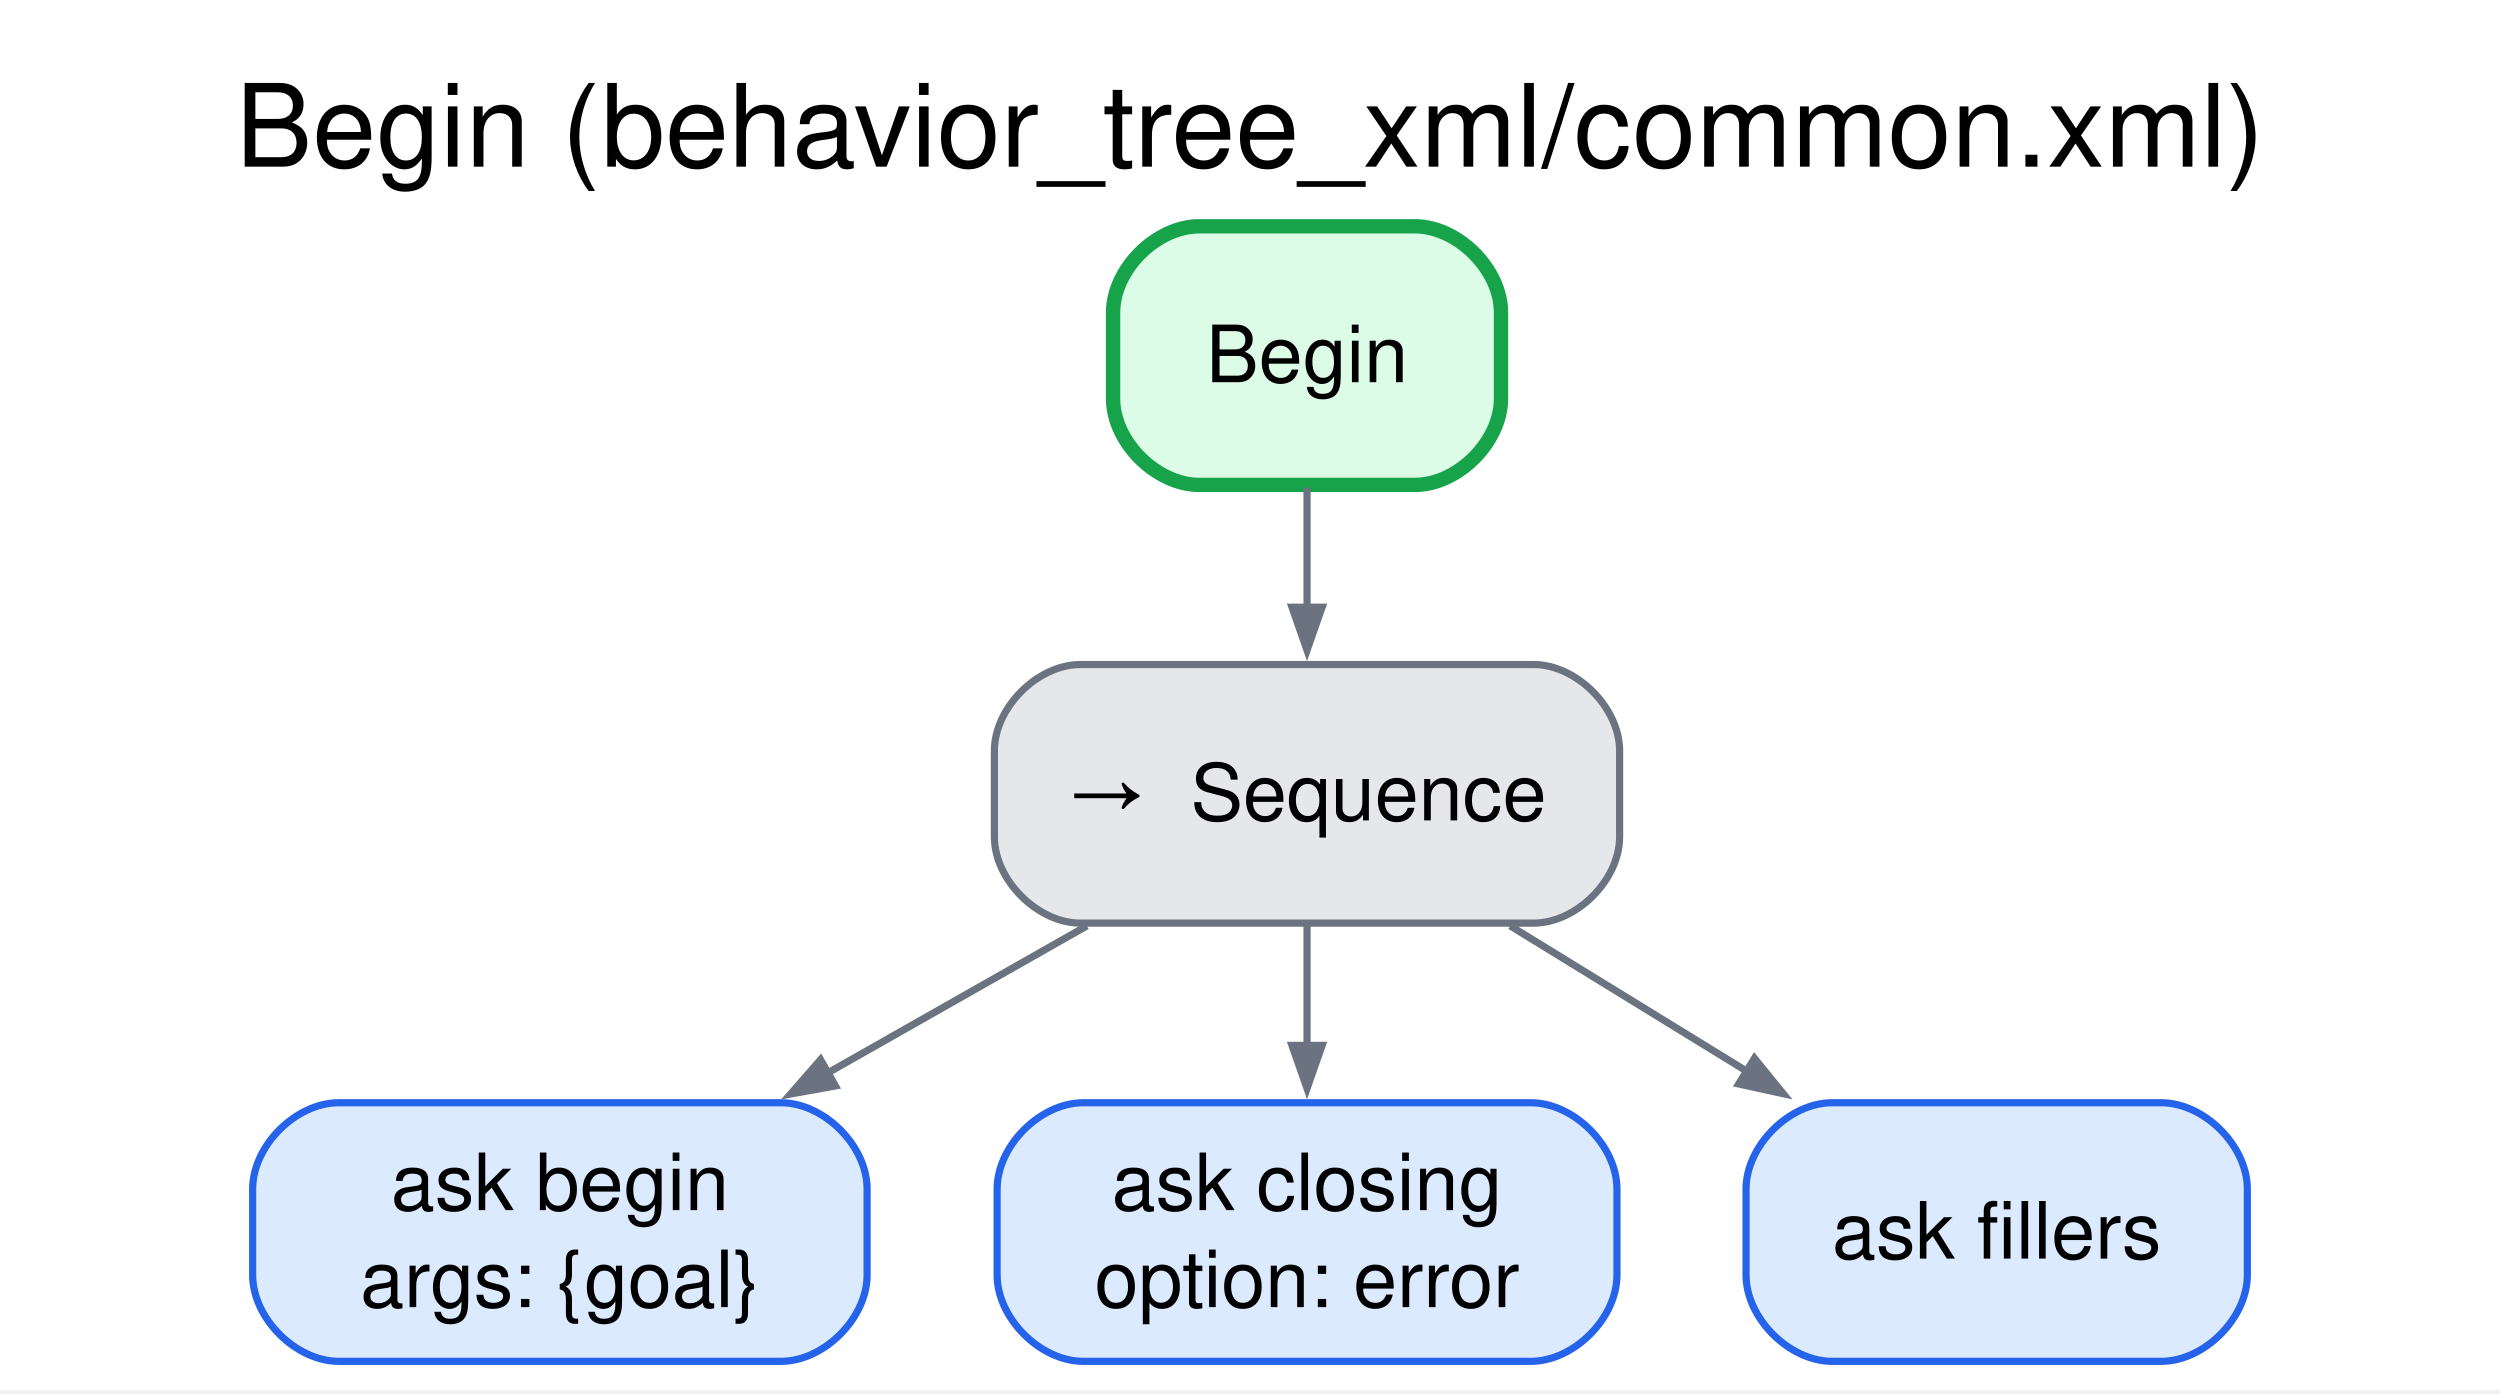
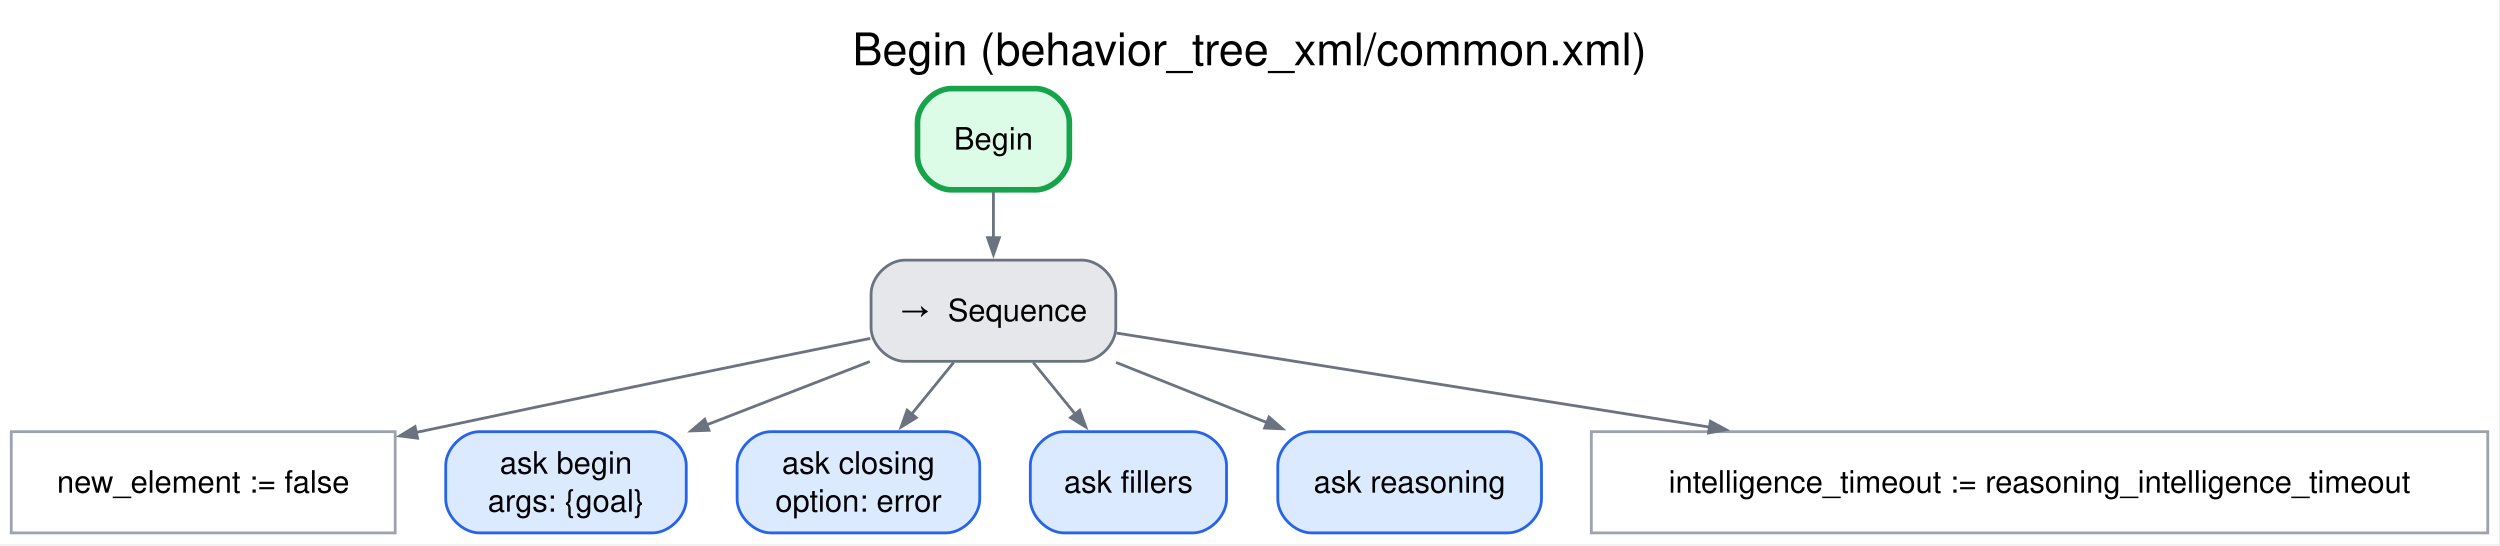
- <svg xmlns="http://www.w3.org/2000/svg" width="348pt" height="194pt" viewBox="0.00 0.00 348.00 194.00">
+ <svg xmlns="http://www.w3.org/2000/svg" width="889pt" height="194pt" viewBox="0.00 0.00 889.00 194.00">
  <g id="graph0" class="graph" transform="scale(1 1) rotate(0) translate(4 189.5)">
-     <polygon fill="white" stroke="none" points="-4,4 -4,-189.5 344,-189.5 344,4 -4,4" />
-     <text xml:space="preserve" text-anchor="middle" x="170" y="-166.3" font-family="Helvetica,sans-Serif" font-size="16.00">Begin (behavior_tree_xml/common.xml)</text>
+     <polygon fill="white" stroke="none" points="-4,4 -4,-189.5 884.65,-189.5 884.65,4 -4,4" />
+     <text xml:space="preserve" text-anchor="middle" x="440.33" y="-166.3" font-family="Helvetica,sans-Serif" font-size="16.00">Begin (behavior_tree_xml/common.xml)</text>
    <g id="node1" class="node">
-       <path fill="#dcfce7" stroke="#16a34a" stroke-width="2" d="M192.94,-158C192.94,-158 162.94,-158 162.94,-158 156.94,-158 150.94,-152 150.94,-146 150.94,-146 150.94,-134 150.94,-134 150.94,-128 156.94,-122 162.94,-122 162.94,-122 192.94,-122 192.94,-122 198.94,-122 204.94,-128 204.94,-134 204.94,-134 204.94,-146 204.94,-146 204.94,-152 198.94,-158 192.94,-158" />
-       <text xml:space="preserve" text-anchor="middle" x="177.94" y="-136.3" font-family="Helvetica,sans-Serif" font-size="11.00">Begin</text>
+       <path fill="#dcfce7" stroke="#16a34a" stroke-width="2" d="M364.26,-158C364.26,-158 334.26,-158 334.26,-158 328.26,-158 322.26,-152 322.26,-146 322.26,-146 322.26,-134 322.26,-134 322.26,-128 328.26,-122 334.26,-122 334.26,-122 364.26,-122 364.26,-122 370.26,-122 376.26,-128 376.26,-134 376.26,-134 376.26,-146 376.26,-146 376.26,-152 370.26,-158 364.26,-158" />
+       <text xml:space="preserve" text-anchor="middle" x="349.26" y="-136.3" font-family="Helvetica,sans-Serif" font-size="11.00">Begin</text>
    </g>
    <g id="node2" class="node">
-       <path fill="#e5e7eb" stroke="#6b7280" d="M209.45,-97C209.45,-97 146.42,-97 146.42,-97 140.42,-97 134.42,-91 134.42,-85 134.42,-85 134.42,-73 134.42,-73 134.42,-67 140.42,-61 146.42,-61 146.42,-61 209.45,-61 209.45,-61 215.45,-61 221.45,-67 221.45,-73 221.45,-73 221.45,-85 221.45,-85 221.45,-91 215.45,-97 209.45,-97" />
-       <text xml:space="preserve" text-anchor="middle" x="177.94" y="-75.3" font-family="Helvetica,sans-Serif" font-size="11.00">→  Sequence</text>
+       <path fill="#e5e7eb" stroke="#6b7280" d="M380.78,-97C380.78,-97 317.75,-97 317.75,-97 311.75,-97 305.75,-91 305.75,-85 305.75,-85 305.75,-73 305.75,-73 305.75,-67 311.75,-61 317.75,-61 317.75,-61 380.78,-61 380.78,-61 386.78,-61 392.78,-67 392.78,-73 392.78,-73 392.78,-85 392.78,-85 392.78,-91 386.78,-97 380.78,-97" />
+       <text xml:space="preserve" text-anchor="middle" x="349.26" y="-75.3" font-family="Helvetica,sans-Serif" font-size="11.00">→  Sequence</text>
+     </g>
+     <g id="edge7" class="edge">
+       <path fill="none" stroke="#6b7280" d="M349.26,-121.62C349.26,-116.38 349.26,-110.53 349.26,-104.91" />
+       <polygon fill="#6b7280" stroke="#6b7280" points="351.37,-104.98 349.27,-98.98 347.17,-104.98 351.37,-104.98" />
+     </g>
+     <g id="node3" class="node">
+       <polygon fill="#ffffff" stroke="#9ca3af" points="136.53,-36 0,-36 0,0 136.53,0 136.53,-36" />
+       <text xml:space="preserve" text-anchor="middle" x="68.26" y="-14.3" font-family="Helvetica,sans-Serif" font-size="11.00">new_element := false</text>
+     </g>
+     <g id="edge1" class="edge">
+       <path fill="none" stroke="#6b7280" d="M305.45,-69.17C264.12,-60.79 200.43,-47.77 145.26,-36 144.83,-35.91 144.38,-35.81 143.94,-35.72" />
+       <polygon fill="#6b7280" stroke="#6b7280" points="144.47,-33.68 138.17,-34.48 143.59,-37.79 144.47,-33.68" />
+     </g>
+     <g id="node4" class="node">
+       <path fill="#dbeafe" stroke="#2563eb" d="M228.03,-36C228.03,-36 166.5,-36 166.5,-36 160.5,-36 154.5,-30 154.5,-24 154.5,-24 154.5,-12 154.5,-12 154.5,-6 160.5,0 166.5,0 166.5,0 228.03,0 228.03,0 234.03,0 240.03,-6 240.03,-12 240.03,-12 240.03,-24 240.03,-24 240.03,-30 234.03,-36 228.03,-36" />
+       <text xml:space="preserve" text-anchor="middle" x="197.26" y="-21.05" font-family="Helvetica,sans-Serif" font-size="11.00">ask begin</text>
+       <text xml:space="preserve" text-anchor="middle" x="197.26" y="-7.55" font-family="Helvetica,sans-Serif" font-size="11.00">args: {goal}</text>
+     </g>
+     <g id="edge2" class="edge">
+       <path fill="none" stroke="#6b7280" d="M305.3,-60.93C287.11,-53.87 265.91,-45.65 247.14,-38.36" />
+       <polygon fill="#6b7280" stroke="#6b7280" points="248.11,-36.48 241.76,-36.27 246.59,-40.4 248.11,-36.48" />
+     </g>
+     <g id="node5" class="node">
+       <path fill="#dbeafe" stroke="#2563eb" d="M332.4,-36C332.4,-36 270.12,-36 270.12,-36 264.12,-36 258.12,-30 258.12,-24 258.12,-24 258.12,-12 258.12,-12 258.12,-6 264.12,0 270.12,0 270.12,0 332.4,0 332.4,0 338.4,0 344.4,-6 344.4,-12 344.4,-12 344.4,-24 344.4,-24 344.4,-30 338.4,-36 332.4,-36" />
+       <text xml:space="preserve" text-anchor="middle" x="301.26" y="-21.05" font-family="Helvetica,sans-Serif" font-size="11.00">ask closing</text>
+       <text xml:space="preserve" text-anchor="middle" x="301.26" y="-7.55" font-family="Helvetica,sans-Serif" font-size="11.00">option: error</text>
+     </g>
+     <g id="edge3" class="edge">
+       <path fill="none" stroke="#6b7280" d="M335.12,-60.62C330.38,-54.79 325.02,-48.19 319.98,-42" />
+       <polygon fill="#6b7280" stroke="#6b7280" points="321.84,-40.97 316.43,-37.64 318.58,-43.62 321.84,-40.97" />
+     </g>
+     <g id="node6" class="node">
+       <path fill="#dbeafe" stroke="#2563eb" d="M420.15,-36C420.15,-36 374.38,-36 374.38,-36 368.38,-36 362.38,-30 362.38,-24 362.38,-24 362.38,-12 362.38,-12 362.38,-6 368.38,0 374.38,0 374.38,0 420.15,0 420.15,0 426.15,0 432.15,-6 432.15,-12 432.15,-12 432.15,-24 432.15,-24 432.15,-30 426.15,-36 420.15,-36" />
+       <text xml:space="preserve" text-anchor="middle" x="397.26" y="-14.3" font-family="Helvetica,sans-Serif" font-size="11.00">ask fillers</text>
    </g>
    <g id="edge4" class="edge">
-       <path fill="none" stroke="#6b7280" d="M177.94,-121.62C177.94,-116.38 177.94,-110.53 177.94,-104.91" />
-       <polygon fill="#6b7280" stroke="#6b7280" points="180.04,-104.98 177.94,-98.98 175.84,-104.98 180.04,-104.98" />
+       <path fill="none" stroke="#6b7280" d="M363.41,-60.62C368.15,-54.79 373.51,-48.19 378.55,-42" />
+       <polygon fill="#6b7280" stroke="#6b7280" points="379.95,-43.62 382.1,-37.64 376.69,-40.97 379.95,-43.62" />
    </g>
-     <g id="node3" class="node">
-       <path fill="#dbeafe" stroke="#2563eb" d="M104.7,-36C104.7,-36 43.17,-36 43.17,-36 37.17,-36 31.17,-30 31.17,-24 31.17,-24 31.17,-12 31.17,-12 31.17,-6 37.17,0 43.17,0 43.17,0 104.7,0 104.7,0 110.7,0 116.7,-6 116.7,-12 116.7,-12 116.7,-24 116.7,-24 116.7,-30 110.7,-36 104.7,-36" />
-       <text xml:space="preserve" text-anchor="middle" x="73.94" y="-21.05" font-family="Helvetica,sans-Serif" font-size="11.00">ask begin</text>
-       <text xml:space="preserve" text-anchor="middle" x="73.94" y="-7.55" font-family="Helvetica,sans-Serif" font-size="11.00">args: {goal}</text>
+     <g id="node7" class="node">
+       <path fill="#dbeafe" stroke="#2563eb" d="M532.15,-36C532.15,-36 462.38,-36 462.38,-36 456.38,-36 450.38,-30 450.38,-24 450.38,-24 450.38,-12 450.38,-12 450.38,-6 456.38,0 462.38,0 462.38,0 532.15,0 532.15,0 538.15,0 544.15,-6 544.15,-12 544.15,-12 544.15,-24 544.15,-24 544.15,-30 538.15,-36 532.15,-36" />
+       <text xml:space="preserve" text-anchor="middle" x="497.26" y="-14.3" font-family="Helvetica,sans-Serif" font-size="11.00">ask reasoning</text>
    </g>
-     <g id="edge1" class="edge">
-       <path fill="none" stroke="#6b7280" d="M147.3,-60.62C135.97,-54.19 123.01,-46.84 111.17,-40.12" />
-       <polygon fill="#6b7280" stroke="#6b7280" points="112.29,-38.34 106.04,-37.21 110.22,-42 112.29,-38.34" />
+     <g id="edge5" class="edge">
+       <path fill="none" stroke="#6b7280" d="M392.87,-60.62C409.73,-53.9 429.14,-46.16 446.61,-39.19" />
+       <polygon fill="#6b7280" stroke="#6b7280" points="447.26,-41.2 452.05,-37.02 445.7,-37.29 447.26,-41.2" />
    </g>
-     <g id="node4" class="node">
-       <path fill="#dbeafe" stroke="#2563eb" d="M209.08,-36C209.08,-36 146.8,-36 146.8,-36 140.8,-36 134.8,-30 134.8,-24 134.8,-24 134.8,-12 134.8,-12 134.8,-6 140.8,0 146.8,0 146.8,0 209.08,0 209.08,0 215.08,0 221.08,-6 221.08,-12 221.08,-12 221.08,-24 221.08,-24 221.08,-30 215.08,-36 209.08,-36" />
-       <text xml:space="preserve" text-anchor="middle" x="177.94" y="-21.05" font-family="Helvetica,sans-Serif" font-size="11.00">ask closing</text>
-       <text xml:space="preserve" text-anchor="middle" x="177.94" y="-7.55" font-family="Helvetica,sans-Serif" font-size="11.00">option: error</text>
+     <g id="node8" class="node">
+       <polygon fill="#ffffff" stroke="#9ca3af" points="880.65,-36 561.88,-36 561.88,0 880.65,0 880.65,-36" />
+       <text xml:space="preserve" text-anchor="middle" x="721.26" y="-14.3" font-family="Helvetica,sans-Serif" font-size="11.00">intelligence_timeout := reasoning_intelligence_timeout</text>
    </g>
-     <g id="edge2" class="edge">
-       <path fill="none" stroke="#6b7280" d="M177.94,-60.62C177.94,-55.38 177.94,-49.53 177.94,-43.91" />
-       <polygon fill="#6b7280" stroke="#6b7280" points="180.04,-43.98 177.94,-37.98 175.84,-43.98 180.04,-43.98" />
-     </g>
-     <g id="node5" class="node">
-       <path fill="#dbeafe" stroke="#2563eb" d="M296.83,-36C296.83,-36 251.05,-36 251.05,-36 245.05,-36 239.05,-30 239.05,-24 239.05,-24 239.05,-12 239.05,-12 239.05,-6 245.05,0 251.05,0 251.05,0 296.83,0 296.83,0 302.83,0 308.83,-6 308.83,-12 308.83,-12 308.83,-24 308.83,-24 308.83,-30 302.83,-36 296.83,-36" />
-       <text xml:space="preserve" text-anchor="middle" x="273.94" y="-14.3" font-family="Helvetica,sans-Serif" font-size="11.00">ask fillers</text>
-     </g>
-     <g id="edge3" class="edge">
-       <path fill="none" stroke="#6b7280" d="M206.22,-60.62C216.58,-54.25 228.42,-46.98 239.27,-40.31" />
-       <polygon fill="#6b7280" stroke="#6b7280" points="240.22,-42.19 244.23,-37.25 238.02,-38.61 240.22,-42.19" />
+     <g id="edge6" class="edge">
+       <path fill="none" stroke="#6b7280" d="M393.03,-71.06C444.56,-62.89 532.21,-48.98 603.98,-37.6" />
+       <polygon fill="#6b7280" stroke="#6b7280" points="604.22,-39.69 609.82,-36.68 603.57,-35.54 604.22,-39.69" />
    </g>
  </g>
</svg>
